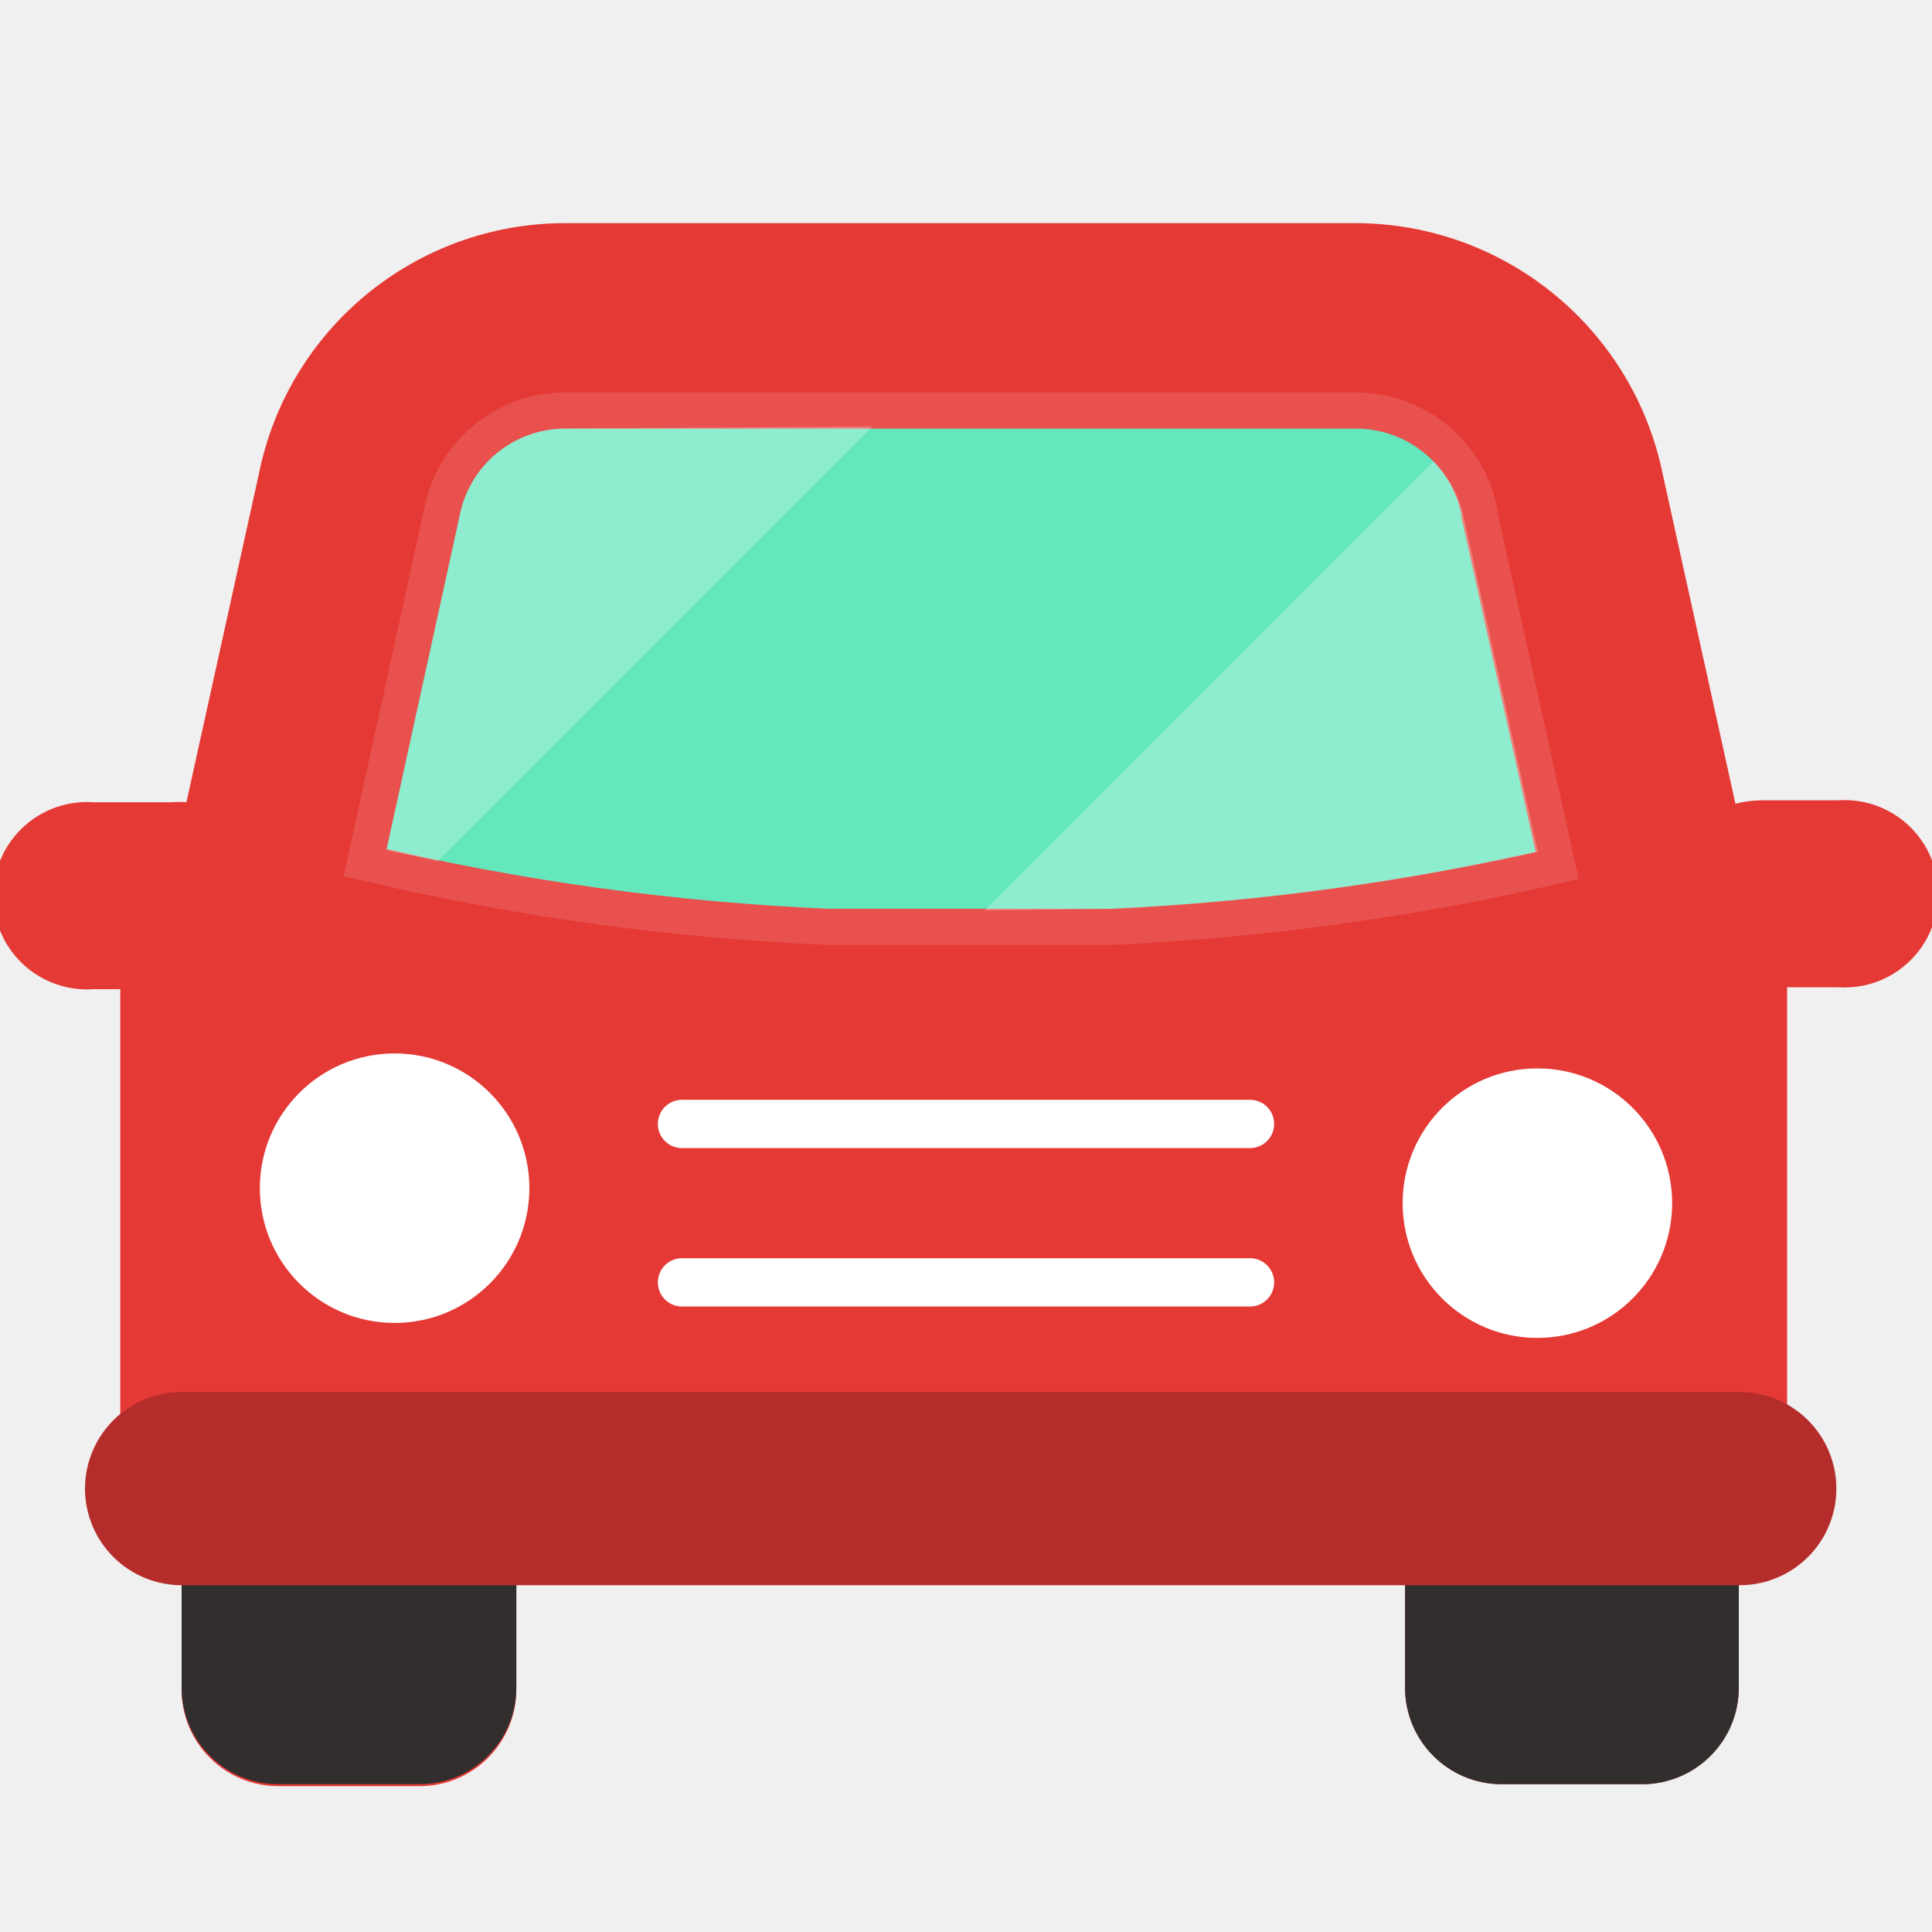
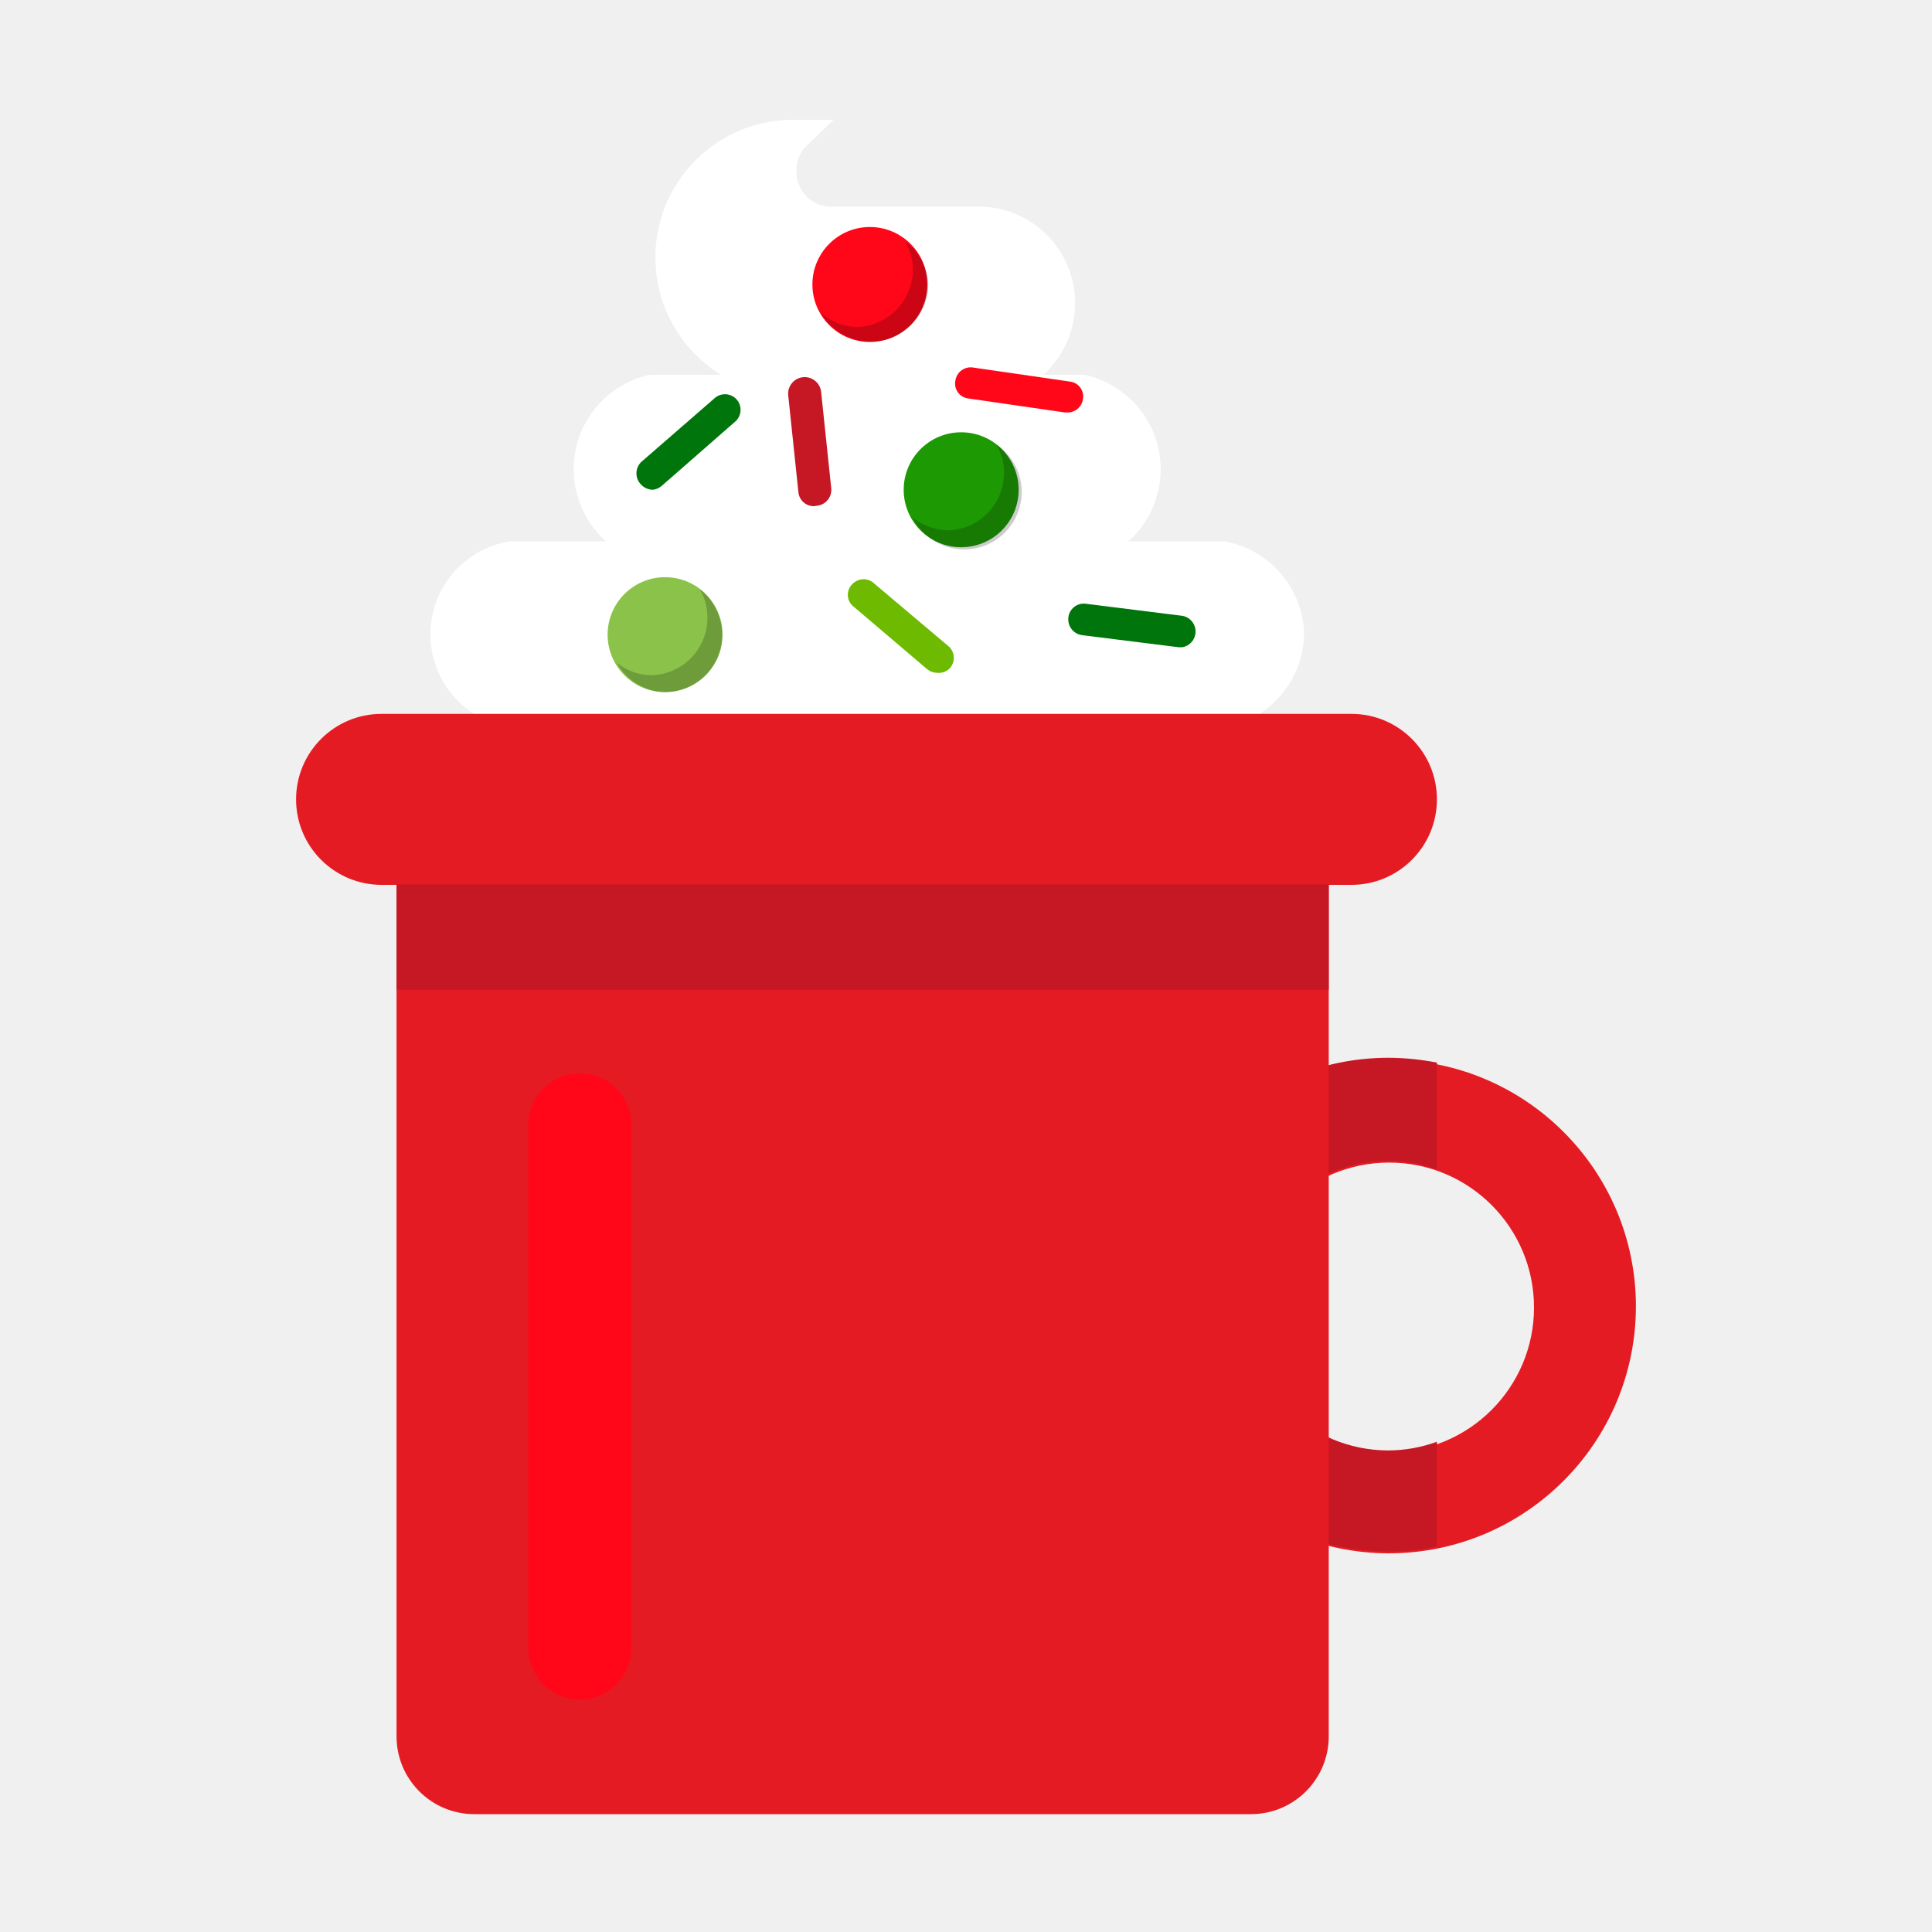
<svg xmlns="http://www.w3.org/2000/svg" xmlns:xlink="http://www.w3.org/1999/xlink" viewBox="0 0 40 40">
  <defs>
-     <style>.cls-1{fill:#e53935;}.cls-2{fill:#64e7bd;stroke:#e8514d;stroke-width:0.75px;}.cls-2,.cls-6,.cls-7{stroke-miterlimit:10;}.cls-3{opacity:0.27;}.cls-4{fill:#fff;}.cls-5{fill:#332e2e;}.cls-6,.cls-7,.cls-8{fill:none;}.cls-6{stroke:#fff;}.cls-6,.cls-7{stroke-linecap:round;}.cls-7{stroke:#b52d2b;stroke-width:4px;}</style>
+     <style>.cls-1{fill:#fff;}.cls-2{fill:#8bc34a;}.cls-3{opacity:0.2;}.cls-4{fill:#ff0619;}.cls-5{fill:#1d9904;}.cls-6{fill:#c61724;}.cls-7{fill:#6dba00;}.cls-8{fill:#00750b;}.cls-9{fill:#e51b23;}.cls-10{fill:none;}</style>
    <symbol id="New_Symbol_53" data-name="New Symbol 53" viewBox="0 0 40 40">
-       <path class="cls-1" d="M38.06,16.57H36.45a2.32,2.32,0,0,0-.52.07l-1.5-6.8a6.5,6.5,0,0,0-6.35-5.22H11.7A6.47,6.47,0,0,0,5.36,9.81l-1.5,6.8a1.76,1.76,0,0,0-.31,0H1.94a1.94,1.94,0,1,0,0,3.87h.55v9.09H3.76v5.41a2,2,0,0,0,2,2H8.69a2,2,0,0,0,2-2V32.38H29.09v2.56a2,2,0,0,0,2,2H34a2,2,0,0,0,2-2V29.53h1V20.44h1.05a1.94,1.94,0,1,0,0-3.87Zm-28.91-6A2.6,2.6,0,0,1,11.7,8.5H28.08a2.6,2.6,0,0,1,2.55,2.1v.05l1.61,7.27A51.31,51.31,0,0,1,23,19.19c-1.92,0-3.92,0-5.85,0a51.09,51.09,0,0,1-9.59-1.33Z" />
-       <path class="cls-2" d="M11.7,8.5H28.08a2.6,2.6,0,0,1,2.55,2.1v.05l1.61,7.27A51.31,51.31,0,0,1,23,19.19c-1.92,0-3.92,0-5.85,0a51.09,51.09,0,0,1-9.59-1.33L9.15,10.6A2.6,2.6,0,0,1,11.7,8.5Z" />
+       <path class="cls-1" d="M27,13.14a2,2,0,0,0-1.64-1.93v0h-2a2,2,0,0,0-.91-3.45v0h-.85a2,2,0,0,0-1.22-3.48H17.21a.72.72,0,0,1-.72-.73A.7.7,0,0,1,16.72,3l.54-.52-.75,0h-.08a2.85,2.85,0,0,0-1.5,5.28H13.45v0a2,2,0,0,0-.9,3.45h-2v0a1.95,1.95,0,0,0,0,3.85v0H25.35v0A2,2,0,0,0,27,13.14Z" />
+       <circle class="cls-2" cx="13.77" cy="13.14" r="1.19" />
      <g class="cls-3">
-         <path class="cls-4" d="M11.7,8.87a2.23,2.23,0,0,0-2.18,1.8L8,17.6l1.06.23,9-9Z" />
-         <path class="cls-4" d="M23,18.82a52.18,52.18,0,0,0,8.84-1.18l-1.53-6.91a2.34,2.34,0,0,0-.63-1.18l-9.29,9.3Z" />
+         <path d="M14.49,12.2a1.19,1.19,0,0,1-1,1.78,1.15,1.15,0,0,1-.72-.26,1.17,1.17,0,0,0,1,.61,1.19,1.19,0,0,0,.72-2.13Z" />
      </g>
-       <path class="cls-5" d="M29.09,32.46v2.48a2,2,0,0,0,2,2H34a2,2,0,0,0,2-2V32.46Z" />
-       <path class="cls-5" d="M3.76,34.94a2,2,0,0,0,2,2H8.69a2,2,0,0,0,2-2V32.46H3.76Z" />
-       <circle class="cls-4" cx="8.17" cy="24.6" r="2.79" />
-       <circle class="cls-4" cx="31.83" cy="24.91" r="2.79" />
-       <line class="cls-6" x1="14.12" y1="23.27" x2="25.88" y2="23.27" />
-       <line class="cls-6" x1="14.12" y1="26.55" x2="25.88" y2="26.55" />
-       <line class="cls-7" x1="3.76" y1="30.82" x2="36.02" y2="30.82" />
-       <rect class="cls-8" width="40" height="40" />
+       <circle class="cls-4" cx="18.01" cy="5.89" r="1.19" />
+       <g class="cls-3">
+         <path d="M18.74,5a1.15,1.15,0,0,1,.16.58,1.19,1.19,0,0,1-1.19,1.19A1.15,1.15,0,0,1,17,6.48a1.19,1.19,0,0,0,2.22-.59A1.17,1.17,0,0,0,18.74,5Z" />
+       </g>
+       <circle class="cls-5" cx="19.9" cy="10.14" r="1.19" />
+       <g class="cls-3">
+         <path d="M20.63,9.2a1.19,1.19,0,0,1-1,1.78,1.2,1.2,0,0,1-.73-.26A1.19,1.19,0,1,0,20.63,9.2Z" />
+       </g>
+       <path class="cls-4" d="M22.1,8.54h-.05l-2-.29a.31.31,0,0,1-.27-.37.32.32,0,0,1,.37-.27l2,.29a.31.31,0,0,1,.27.37A.32.32,0,0,1,22.1,8.54Z" />
+       <path class="cls-6" d="M16.85,10.48a.32.32,0,0,1-.32-.29l-.21-2A.33.33,0,1,1,17,8.11l.21,2a.33.33,0,0,1-.29.36Z" />
+       <path class="cls-7" d="M19.4,13.93a.34.34,0,0,1-.21-.08l-1.54-1.31a.31.31,0,0,1,0-.45.32.32,0,0,1,.46,0l1.54,1.3a.32.32,0,0,1,0,.46A.32.32,0,0,1,19.4,13.93Z" />
+       <path class="cls-8" d="M13.52,10.14a.34.34,0,0,1-.25-.11.33.33,0,0,1,0-.46l1.53-1.33a.32.32,0,1,1,.42.49l-1.52,1.33A.34.34,0,0,1,13.52,10.14Z" />
+       <path class="cls-8" d="M24.4,13.4h0l-2-.25a.33.33,0,0,1-.28-.37.32.32,0,0,1,.36-.28l2,.25a.33.33,0,0,1,0,.65Z" />
+       <path class="cls-9" d="M28.76,32.16a5.11,5.11,0,1,1,5.11-5.11A5.12,5.12,0,0,1,28.76,32.16Zm0-8.09a3,3,0,1,0,3,3A3,3,0,0,0,28.76,24.07Z" />
+       <path class="cls-6" d="M29.75,29.85a3,3,0,0,1-1,.18,3,3,0,0,1,0-6,3,3,0,0,1,1,.18V22a5.36,5.36,0,0,0-1-.1,5.11,5.11,0,0,0,0,10.22,4.62,4.62,0,0,0,1-.1Z" />
+       <rect class="cls-9" x="8.21" y="16.55" width="19.3" height="21.01" rx="1.61" ry="1.61" />
+       <rect class="cls-9" x="6.13" y="14.78" width="23.62" height="3.54" rx="1.77" ry="1.77" />
+       <rect class="cls-6" x="8.21" y="18.31" width="19.3" height="2.18" />
+       <path class="cls-4" d="M12,35.19a1.07,1.07,0,0,1-1.06-1.06V23.19a1.07,1.07,0,0,1,2.13,0V34.13A1.07,1.07,0,0,1,12,35.19Z" />
+       <rect class="cls-10" width="40" height="40" />
    </symbol>
  </defs>
  <g id="Layer_2" data-name="Layer 2">
    <g id="Art">
      <use id="New_Symbol_53-3" data-name="New Symbol 53" width="40" height="40" xlink:href="#New_Symbol_53" />
    </g>
  </g>
</svg>
